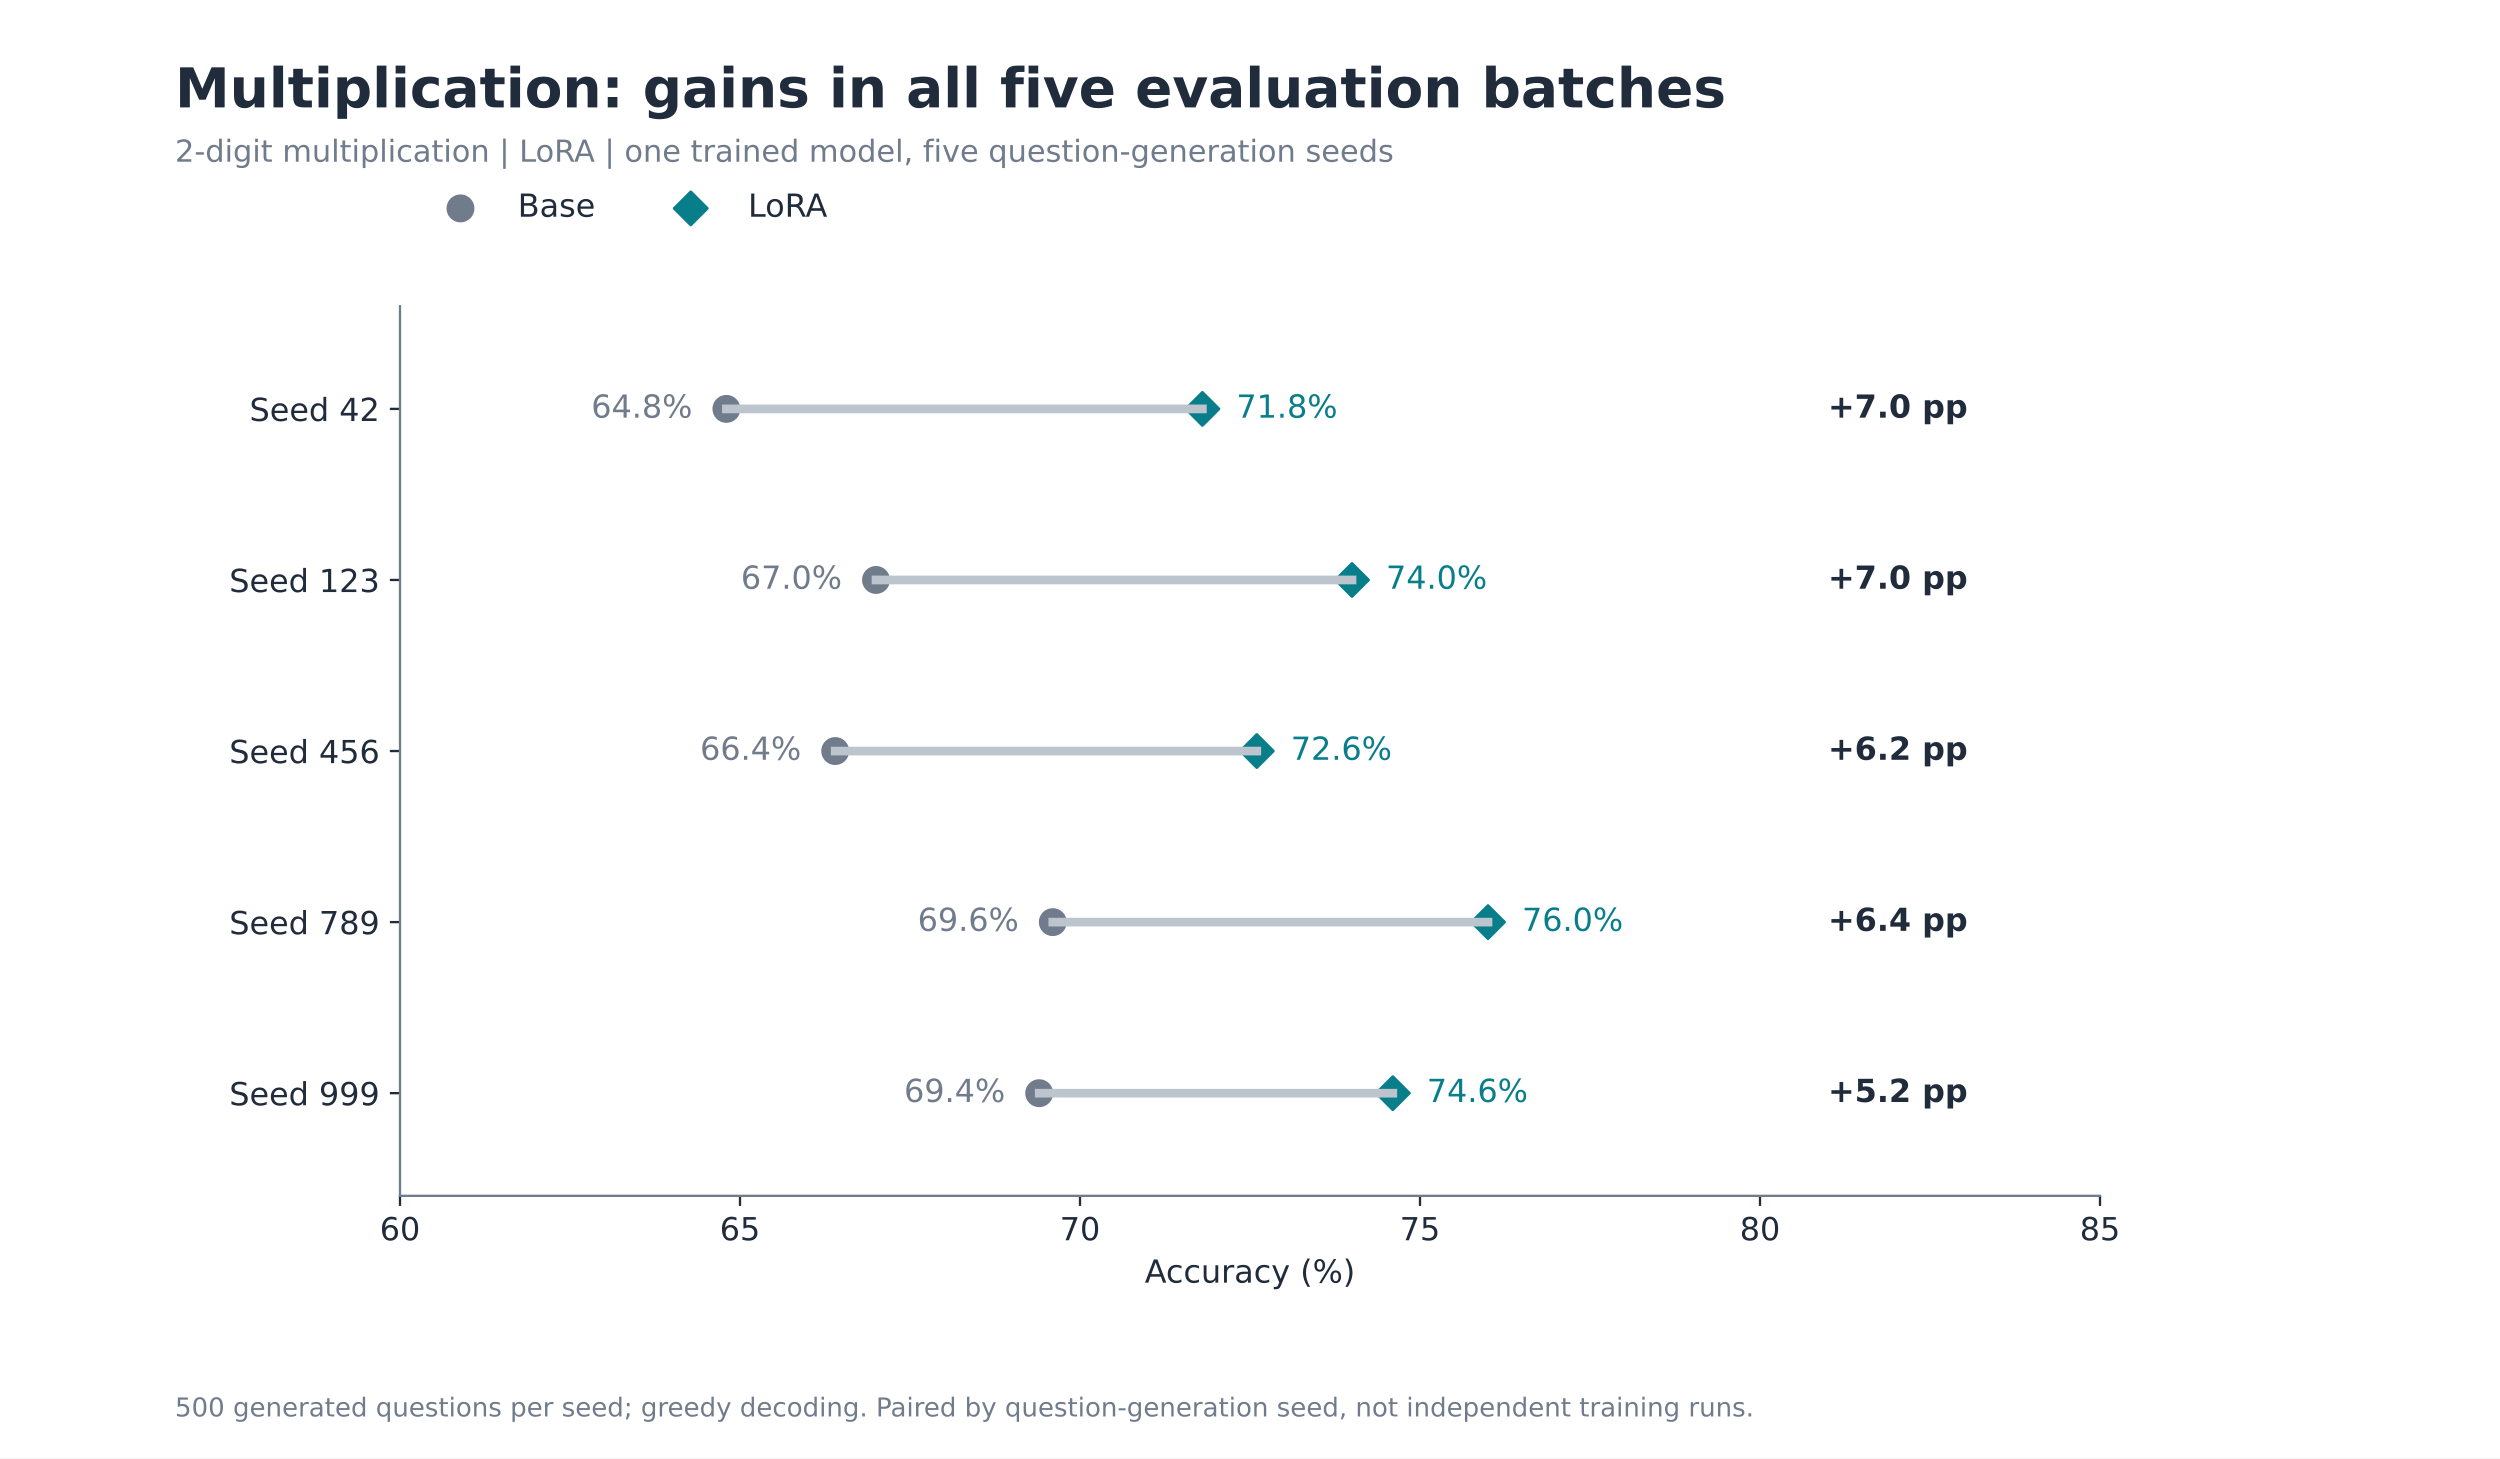
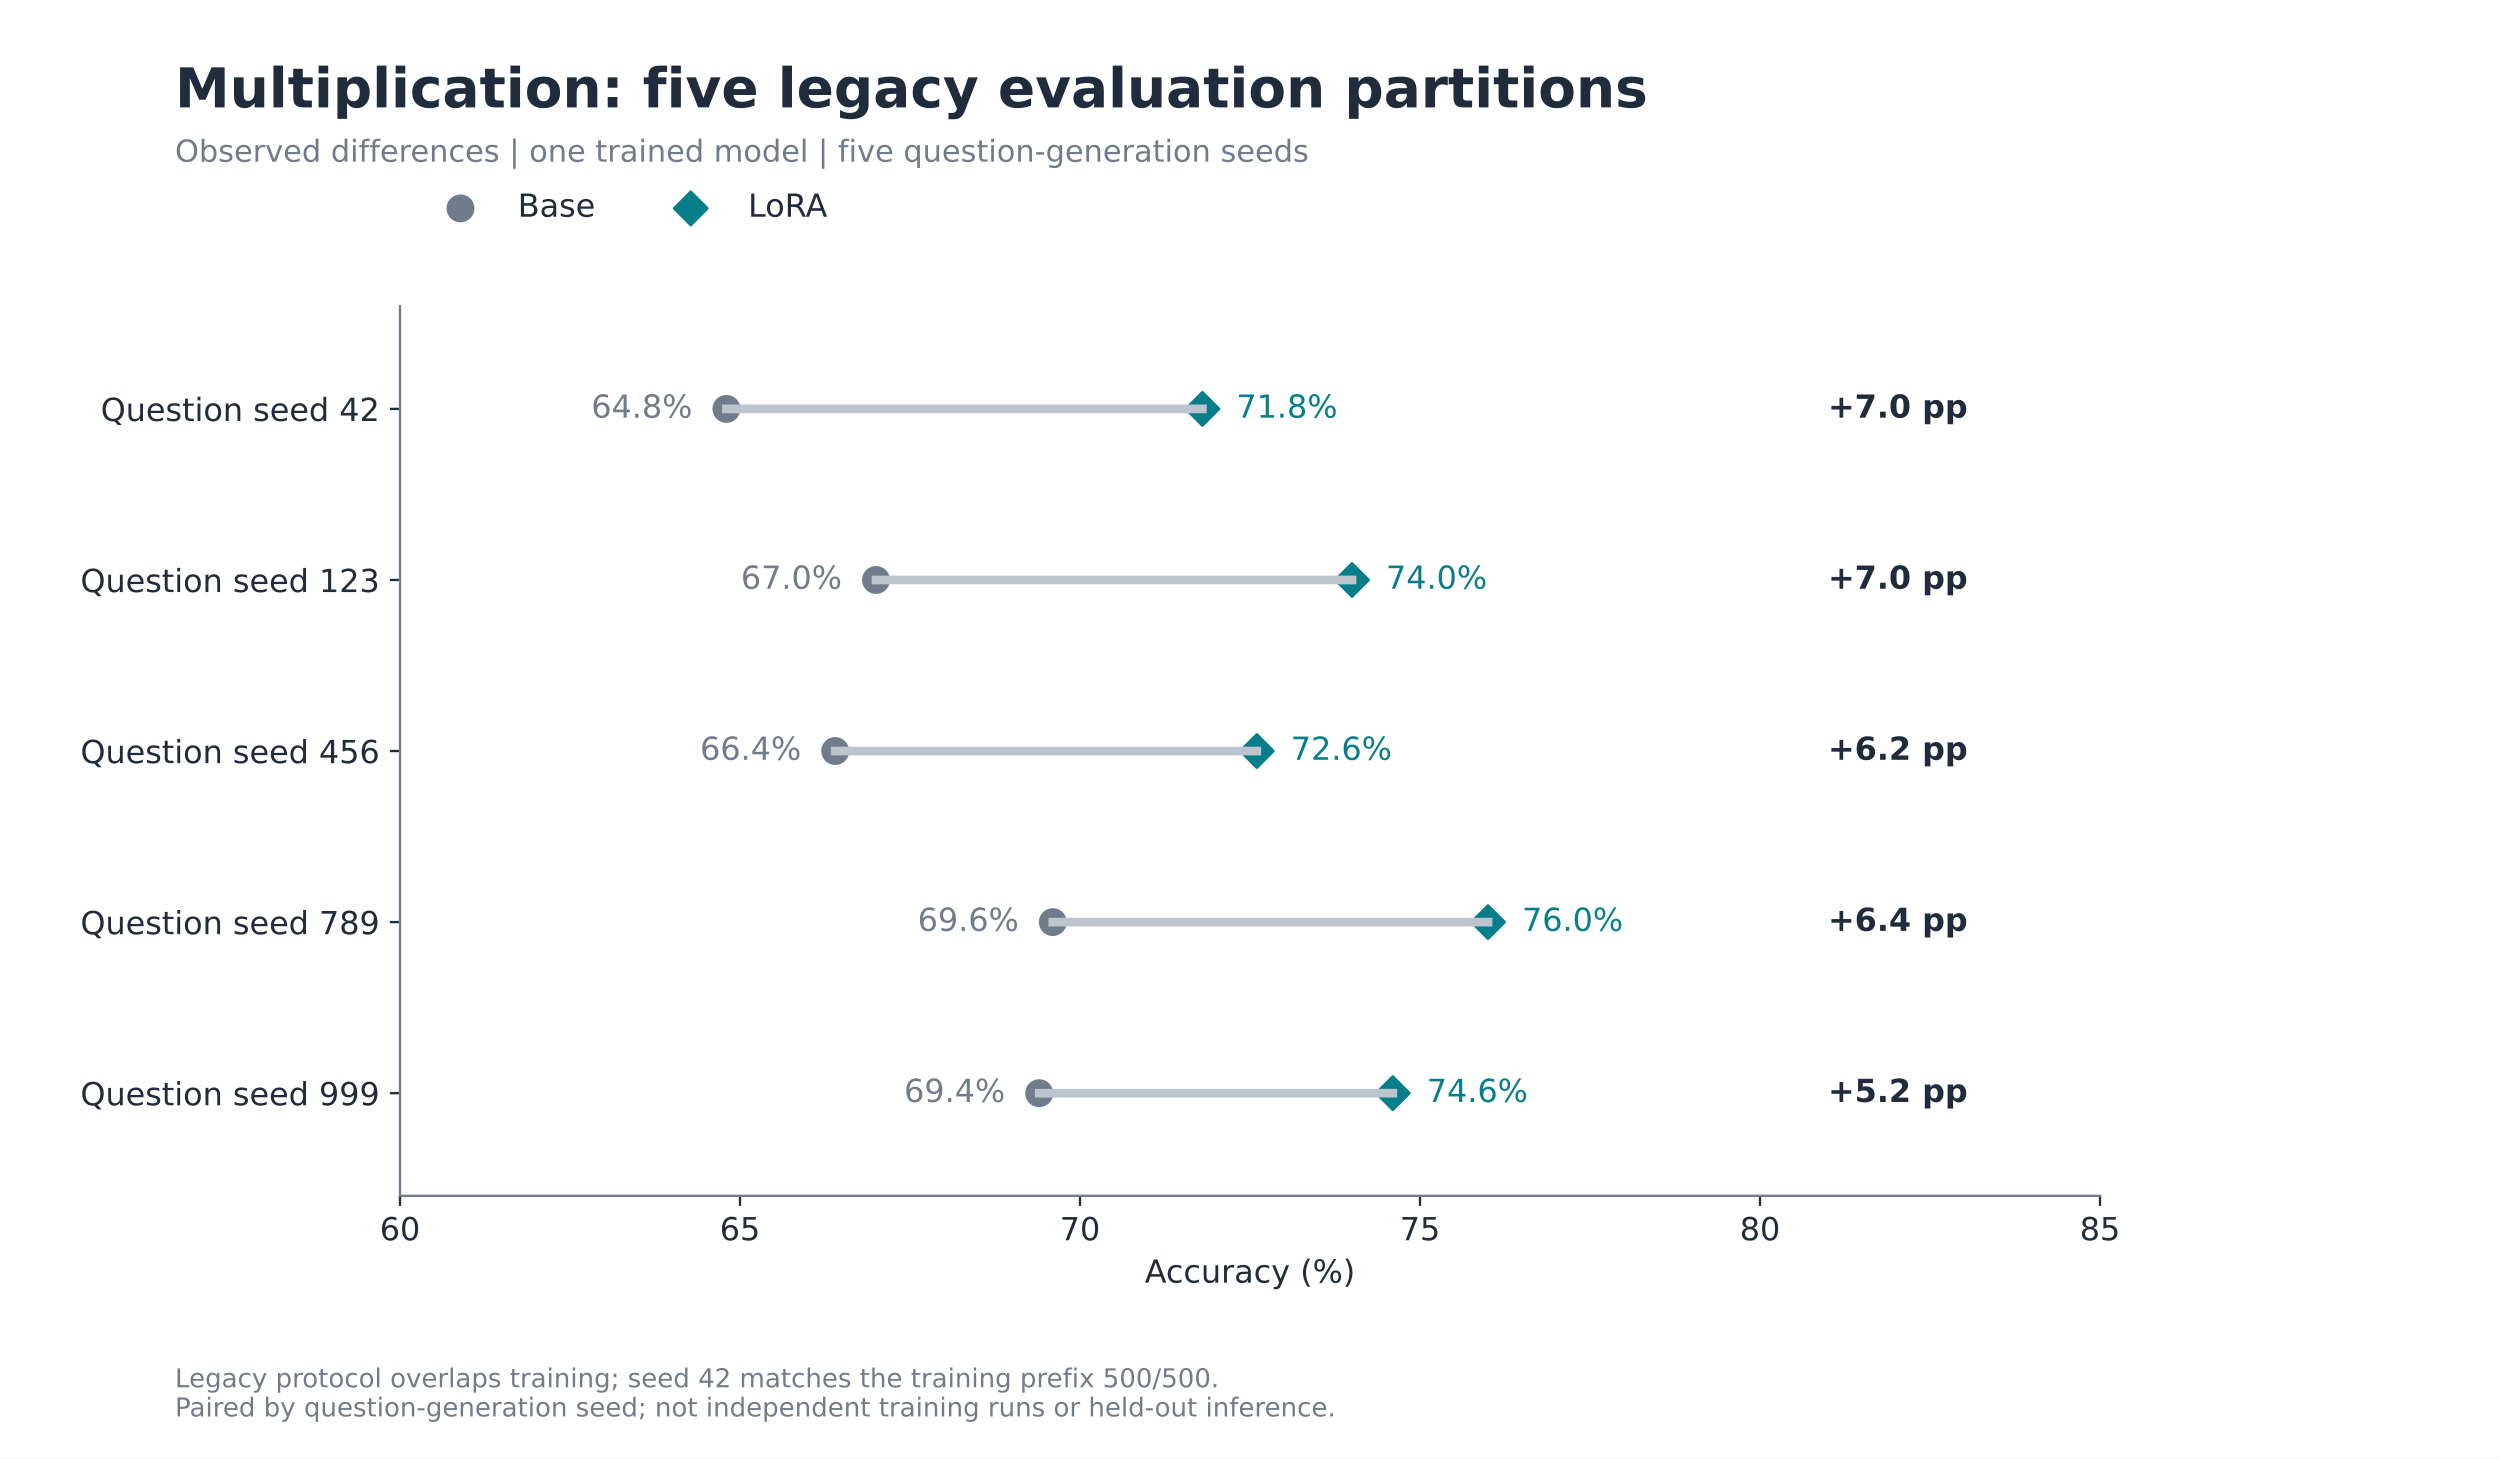
<svg xmlns="http://www.w3.org/2000/svg" xmlns:xlink="http://www.w3.org/1999/xlink" width="864pt" height="504pt" viewBox="0 0 864 504" version="1.1">
  <defs>
    <style type="text/css">*{stroke-linejoin: round; stroke-linecap: butt}</style>
  </defs>
  <g id="figure_1">
    <g id="patch_1">
-       <path d="M 0 504  L 864 504  L 864 0  L 0 0  z " style="fill: #ffffff" />
+       <path d="M 0 504 L 864 504 L 864 0 L 0 0 z " style="fill: #ffffff" />
    </g>
    <g id="axes_1">
      <g id="patch_2">
-         <path d="M 138.24 413.28  L 725.76 413.28  L 725.76 105.84  L 138.24 105.84  z " style="fill: #ffffff" />
+         <path d="M 138.24 413.28 L 725.76 413.28 L 725.76 105.84 L 138.24 105.84 z " style="fill: #ffffff" />
      </g>
      <g id="PathCollection_1">
        <defs>
-           <path id="mc3954929ad" d="M 0 4.33  C 1.148 4.33 2.25 3.874 3.062 3.062  C 3.874 2.25 4.33 1.148 4.33 0  C 4.33 -1.148 3.874 -2.25 3.062 -3.062  C 2.25 -3.874 1.148 -4.33 0 -4.33  C -1.148 -4.33 -2.25 -3.874 -3.062 -3.062  C -3.874 -2.25 -4.33 -1.148 -4.33 0  C -4.33 1.148 -3.874 2.25 -3.062 3.062  C -2.25 3.874 -1.148 4.33 0 4.33  z " style="stroke: #707c8c" />
+           <path id="m7ec34e1d77" d="M 0 4.33 C 1.148 4.33 2.25 3.874 3.062 3.062 C 3.874 2.25 4.33 1.148 4.33 0 C 4.33 -1.148 3.874 -2.25 3.062 -3.062 C 2.25 -3.874 1.148 -4.33 0 -4.33 C -1.148 -4.33 -2.25 -3.874 -3.062 -3.062 C -3.874 -2.25 -4.33 -1.148 -4.33 0 C -4.33 1.148 -3.874 2.25 -3.062 3.062 C -2.25 3.874 -1.148 4.33 0 4.33 z " style="stroke: #707c8c" />
        </defs>
-         <g clip-path="url(#p759ea4c3f1)">
-           <use xlink:href="#mc3954929ad" x="251.044" y="141.314" style="fill: #707c8c; stroke: #707c8c" />
+         <g clip-path="url(#p246b6cba34)">
+           <use xlink:href="#m7ec34e1d77" x="251.044" y="141.314" style="fill: #707c8c; stroke: #707c8c" />
        </g>
      </g>
      <g id="PathCollection_2">
        <defs>
-           <path id="m0e88a90ed3" d="M 0 5.701  L 5.701 0  L 0 -5.701  L -5.701 0  z " style="stroke: #087e8b" />
+           <path id="me9ffd515a6" d="M -0 5.701 L 5.701 0 L 0 -5.701 L -5.701 -0 z " style="stroke: #087e8b" />
        </defs>
-         <g clip-path="url(#p759ea4c3f1)">
-           <use xlink:href="#m0e88a90ed3" x="415.549" y="141.314" style="fill: #087e8b; stroke: #087e8b" />
+         <g clip-path="url(#p246b6cba34)">
+           <use xlink:href="#me9ffd515a6" x="415.549" y="141.314" style="fill: #087e8b; stroke: #087e8b" />
        </g>
      </g>
      <g id="PathCollection_3">
-         <g clip-path="url(#p759ea4c3f1)">
-           <use xlink:href="#mc3954929ad" x="302.746" y="200.437" style="fill: #707c8c; stroke: #707c8c" />
+         <g clip-path="url(#p246b6cba34)">
+           <use xlink:href="#m7ec34e1d77" x="302.746" y="200.437" style="fill: #707c8c; stroke: #707c8c" />
        </g>
      </g>
      <g id="PathCollection_4">
-         <g clip-path="url(#p759ea4c3f1)">
-           <use xlink:href="#m0e88a90ed3" x="467.251" y="200.437" style="fill: #087e8b; stroke: #087e8b" />
+         <g clip-path="url(#p246b6cba34)">
+           <use xlink:href="#me9ffd515a6" x="467.251" y="200.437" style="fill: #087e8b; stroke: #087e8b" />
        </g>
      </g>
      <g id="PathCollection_5">
-         <g clip-path="url(#p759ea4c3f1)">
-           <use xlink:href="#mc3954929ad" x="288.645" y="259.56" style="fill: #707c8c; stroke: #707c8c" />
+         <g clip-path="url(#p246b6cba34)">
+           <use xlink:href="#m7ec34e1d77" x="288.645" y="259.56" style="fill: #707c8c; stroke: #707c8c" />
        </g>
      </g>
      <g id="PathCollection_6">
-         <g clip-path="url(#p759ea4c3f1)">
-           <use xlink:href="#m0e88a90ed3" x="434.35" y="259.56" style="fill: #087e8b; stroke: #087e8b" />
+         <g clip-path="url(#p246b6cba34)">
+           <use xlink:href="#me9ffd515a6" x="434.35" y="259.56" style="fill: #087e8b; stroke: #087e8b" />
        </g>
      </g>
      <g id="PathCollection_7">
-         <g clip-path="url(#p759ea4c3f1)">
-           <use xlink:href="#mc3954929ad" x="363.848" y="318.683" style="fill: #707c8c; stroke: #707c8c" />
+         <g clip-path="url(#p246b6cba34)">
+           <use xlink:href="#m7ec34e1d77" x="363.848" y="318.683" style="fill: #707c8c; stroke: #707c8c" />
        </g>
      </g>
      <g id="PathCollection_8">
-         <g clip-path="url(#p759ea4c3f1)">
-           <use xlink:href="#m0e88a90ed3" x="514.253" y="318.683" style="fill: #087e8b; stroke: #087e8b" />
+         <g clip-path="url(#p246b6cba34)">
+           <use xlink:href="#me9ffd515a6" x="514.253" y="318.683" style="fill: #087e8b; stroke: #087e8b" />
        </g>
      </g>
      <g id="PathCollection_9">
-         <g clip-path="url(#p759ea4c3f1)">
-           <use xlink:href="#mc3954929ad" x="359.148" y="377.806" style="fill: #707c8c; stroke: #707c8c" />
+         <g clip-path="url(#p246b6cba34)">
+           <use xlink:href="#m7ec34e1d77" x="359.148" y="377.806" style="fill: #707c8c; stroke: #707c8c" />
        </g>
      </g>
      <g id="PathCollection_10">
-         <g clip-path="url(#p759ea4c3f1)">
-           <use xlink:href="#m0e88a90ed3" x="481.352" y="377.806" style="fill: #087e8b; stroke: #087e8b" />
+         <g clip-path="url(#p246b6cba34)">
+           <use xlink:href="#me9ffd515a6" x="481.352" y="377.806" style="fill: #087e8b; stroke: #087e8b" />
        </g>
      </g>
      <g id="matplotlib.axis_1">
        <g id="xtick_1">
          <g id="line2d_1">
            <defs>
-               <path id="m86d0cf8229" d="M 0 0  L 0 3.5  " style="stroke: #202c3c; stroke-width: 0.8" />
+               <path id="m7746b98e25" d="M 0 0 L 0 3.5 " style="stroke: #202c3c; stroke-width: 0.8" />
            </defs>
            <g>
-               <use xlink:href="#m86d0cf8229" x="138.24" y="413.28" style="fill: #202c3c; stroke: #202c3c; stroke-width: 0.8" />
+               <use xlink:href="#m7746b98e25" x="138.24" y="413.28" style="fill: #202c3c; stroke: #202c3c; stroke-width: 0.8" />
            </g>
          </g>
          <g id="text_1">
            <text style="font-size: 11px; font-family: 'DejaVu Sans'; text-anchor: middle; fill: #202c3c" x="138.24" y="428.638" transform="rotate(-0 138.24 428.6383)">60</text>
          </g>
        </g>
        <g id="xtick_2">
          <g id="line2d_2">
            <g>
-               <use xlink:href="#m86d0cf8229" x="255.744" y="413.28" style="fill: #202c3c; stroke: #202c3c; stroke-width: 0.8" />
+               <use xlink:href="#m7746b98e25" x="255.744" y="413.28" style="fill: #202c3c; stroke: #202c3c; stroke-width: 0.8" />
            </g>
          </g>
          <g id="text_2">
            <text style="font-size: 11px; font-family: 'DejaVu Sans'; text-anchor: middle; fill: #202c3c" x="255.744" y="428.638" transform="rotate(-0 255.744 428.6383)">65</text>
          </g>
        </g>
        <g id="xtick_3">
          <g id="line2d_3">
            <g>
-               <use xlink:href="#m86d0cf8229" x="373.248" y="413.28" style="fill: #202c3c; stroke: #202c3c; stroke-width: 0.8" />
+               <use xlink:href="#m7746b98e25" x="373.248" y="413.28" style="fill: #202c3c; stroke: #202c3c; stroke-width: 0.8" />
            </g>
          </g>
          <g id="text_3">
            <text style="font-size: 11px; font-family: 'DejaVu Sans'; text-anchor: middle; fill: #202c3c" x="373.248" y="428.638" transform="rotate(-0 373.248 428.6383)">70</text>
          </g>
        </g>
        <g id="xtick_4">
          <g id="line2d_4">
            <g>
-               <use xlink:href="#m86d0cf8229" x="490.752" y="413.28" style="fill: #202c3c; stroke: #202c3c; stroke-width: 0.8" />
+               <use xlink:href="#m7746b98e25" x="490.752" y="413.28" style="fill: #202c3c; stroke: #202c3c; stroke-width: 0.8" />
            </g>
          </g>
          <g id="text_4">
            <text style="font-size: 11px; font-family: 'DejaVu Sans'; text-anchor: middle; fill: #202c3c" x="490.752" y="428.638" transform="rotate(-0 490.752 428.6383)">75</text>
          </g>
        </g>
        <g id="xtick_5">
          <g id="line2d_5">
            <g>
-               <use xlink:href="#m86d0cf8229" x="608.256" y="413.28" style="fill: #202c3c; stroke: #202c3c; stroke-width: 0.8" />
+               <use xlink:href="#m7746b98e25" x="608.256" y="413.28" style="fill: #202c3c; stroke: #202c3c; stroke-width: 0.8" />
            </g>
          </g>
          <g id="text_5">
            <text style="font-size: 11px; font-family: 'DejaVu Sans'; text-anchor: middle; fill: #202c3c" x="608.256" y="428.638" transform="rotate(-0 608.256 428.6383)">80</text>
          </g>
        </g>
        <g id="xtick_6">
          <g id="line2d_6">
            <g>
-               <use xlink:href="#m86d0cf8229" x="725.76" y="413.28" style="fill: #202c3c; stroke: #202c3c; stroke-width: 0.8" />
+               <use xlink:href="#m7746b98e25" x="725.76" y="413.28" style="fill: #202c3c; stroke: #202c3c; stroke-width: 0.8" />
            </g>
          </g>
          <g id="text_6">
            <text style="font-size: 11px; font-family: 'DejaVu Sans'; text-anchor: middle; fill: #202c3c" x="725.76" y="428.638" transform="rotate(-0 725.76 428.6383)">85</text>
          </g>
        </g>
        <g id="text_7">
          <text style="font-size: 11px; font-family: 'DejaVu Sans'; text-anchor: middle; fill: #202c3c" x="432" y="443.284" transform="rotate(-0 432 443.2842)">Accuracy (%)</text>
        </g>
      </g>
      <g id="matplotlib.axis_2">
        <g id="ytick_1">
          <g id="line2d_7">
            <defs>
-               <path id="m3644797036" d="M 0 0  L -3.5 0  " style="stroke: #202c3c; stroke-width: 0.8" />
+               <path id="mf2d8ddf423" d="M 0 0 L -3.5 0 " style="stroke: #202c3c; stroke-width: 0.8" />
            </defs>
            <g>
-               <use xlink:href="#m3644797036" x="138.24" y="141.314" style="fill: #202c3c; stroke: #202c3c; stroke-width: 0.8" />
+               <use xlink:href="#mf2d8ddf423" x="138.24" y="141.314" style="fill: #202c3c; stroke: #202c3c; stroke-width: 0.8" />
            </g>
          </g>
          <g id="text_8">
-             <text style="font-size: 11px; font-family: 'DejaVu Sans'; text-anchor: end; fill: #202c3c" x="131.24" y="145.493" transform="rotate(-0 131.24 145.493)">Seed 42</text>
+             <text style="font-size: 11px; font-family: 'DejaVu Sans'; text-anchor: end; fill: #202c3c" x="131.24" y="145.493" transform="rotate(-0 131.24 145.493)">Question seed 42</text>
          </g>
        </g>
        <g id="ytick_2">
          <g id="line2d_8">
            <g>
-               <use xlink:href="#m3644797036" x="138.24" y="200.437" style="fill: #202c3c; stroke: #202c3c; stroke-width: 0.8" />
+               <use xlink:href="#mf2d8ddf423" x="138.24" y="200.437" style="fill: #202c3c; stroke: #202c3c; stroke-width: 0.8" />
            </g>
          </g>
          <g id="text_9">
-             <text style="font-size: 11px; font-family: 'DejaVu Sans'; text-anchor: end; fill: #202c3c" x="131.24" y="204.616" transform="rotate(-0 131.24 204.6161)">Seed 123</text>
+             <text style="font-size: 11px; font-family: 'DejaVu Sans'; text-anchor: end; fill: #202c3c" x="131.24" y="204.616" transform="rotate(-0 131.24 204.6161)">Question seed 123</text>
          </g>
        </g>
        <g id="ytick_3">
          <g id="line2d_9">
            <g>
-               <use xlink:href="#m3644797036" x="138.24" y="259.56" style="fill: #202c3c; stroke: #202c3c; stroke-width: 0.8" />
+               <use xlink:href="#mf2d8ddf423" x="138.24" y="259.56" style="fill: #202c3c; stroke: #202c3c; stroke-width: 0.8" />
            </g>
          </g>
          <g id="text_10">
-             <text style="font-size: 11px; font-family: 'DejaVu Sans'; text-anchor: end; fill: #202c3c" x="131.24" y="263.739" transform="rotate(-0 131.24 263.7391)">Seed 456</text>
+             <text style="font-size: 11px; font-family: 'DejaVu Sans'; text-anchor: end; fill: #202c3c" x="131.24" y="263.739" transform="rotate(-0 131.24 263.7391)">Question seed 456</text>
          </g>
        </g>
        <g id="ytick_4">
          <g id="line2d_10">
            <g>
-               <use xlink:href="#m3644797036" x="138.24" y="318.683" style="fill: #202c3c; stroke: #202c3c; stroke-width: 0.8" />
+               <use xlink:href="#mf2d8ddf423" x="138.24" y="318.683" style="fill: #202c3c; stroke: #202c3c; stroke-width: 0.8" />
            </g>
          </g>
          <g id="text_11">
-             <text style="font-size: 11px; font-family: 'DejaVu Sans'; text-anchor: end; fill: #202c3c" x="131.24" y="322.862" transform="rotate(-0 131.24 322.8622)">Seed 789</text>
+             <text style="font-size: 11px; font-family: 'DejaVu Sans'; text-anchor: end; fill: #202c3c" x="131.24" y="322.862" transform="rotate(-0 131.24 322.8622)">Question seed 789</text>
          </g>
        </g>
        <g id="ytick_5">
          <g id="line2d_11">
            <g>
-               <use xlink:href="#m3644797036" x="138.24" y="377.806" style="fill: #202c3c; stroke: #202c3c; stroke-width: 0.8" />
+               <use xlink:href="#mf2d8ddf423" x="138.24" y="377.806" style="fill: #202c3c; stroke: #202c3c; stroke-width: 0.8" />
            </g>
          </g>
          <g id="text_12">
-             <text style="font-size: 11px; font-family: 'DejaVu Sans'; text-anchor: end; fill: #202c3c" x="131.24" y="381.985" transform="rotate(-0 131.24 381.9853)">Seed 999</text>
+             <text style="font-size: 11px; font-family: 'DejaVu Sans'; text-anchor: end; fill: #202c3c" x="131.24" y="381.985" transform="rotate(-0 131.24 381.9853)">Question seed 999</text>
          </g>
        </g>
      </g>
      <g id="line2d_12">
-         <path d="M 251.044 141.314  L 415.549 141.314  " clip-path="url(#p759ea4c3f1)" style="fill: none; stroke: #bcc5ce; stroke-width: 3; stroke-linecap: square" />
+         <path d="M 251.044 141.314 L 415.549 141.314 " clip-path="url(#p246b6cba34)" style="fill: none; stroke: #bcc5ce; stroke-width: 3; stroke-linecap: square" />
      </g>
      <g id="line2d_13">
-         <path d="M 302.746 200.437  L 467.251 200.437  " clip-path="url(#p759ea4c3f1)" style="fill: none; stroke: #bcc5ce; stroke-width: 3; stroke-linecap: square" />
+         <path d="M 302.746 200.437 L 467.251 200.437 " clip-path="url(#p246b6cba34)" style="fill: none; stroke: #bcc5ce; stroke-width: 3; stroke-linecap: square" />
      </g>
      <g id="line2d_14">
-         <path d="M 288.645 259.56  L 434.35 259.56  " clip-path="url(#p759ea4c3f1)" style="fill: none; stroke: #bcc5ce; stroke-width: 3; stroke-linecap: square" />
+         <path d="M 288.645 259.56 L 434.35 259.56 " clip-path="url(#p246b6cba34)" style="fill: none; stroke: #bcc5ce; stroke-width: 3; stroke-linecap: square" />
      </g>
      <g id="line2d_15">
-         <path d="M 363.848 318.683  L 514.253 318.683  " clip-path="url(#p759ea4c3f1)" style="fill: none; stroke: #bcc5ce; stroke-width: 3; stroke-linecap: square" />
+         <path d="M 363.848 318.683 L 514.253 318.683 " clip-path="url(#p246b6cba34)" style="fill: none; stroke: #bcc5ce; stroke-width: 3; stroke-linecap: square" />
      </g>
      <g id="line2d_16">
-         <path d="M 359.148 377.806  L 481.352 377.806  " clip-path="url(#p759ea4c3f1)" style="fill: none; stroke: #bcc5ce; stroke-width: 3; stroke-linecap: square" />
+         <path d="M 359.148 377.806 L 481.352 377.806 " clip-path="url(#p246b6cba34)" style="fill: none; stroke: #bcc5ce; stroke-width: 3; stroke-linecap: square" />
      </g>
      <g id="patch_3">
-         <path d="M 138.24 413.28  L 138.24 105.84  " style="fill: none; stroke: #707c8c; stroke-width: 0.8; stroke-linejoin: miter; stroke-linecap: square" />
+         <path d="M 138.24 413.28 L 138.24 105.84 " style="fill: none; stroke: #707c8c; stroke-width: 0.8; stroke-linejoin: miter; stroke-linecap: square" />
      </g>
      <g id="patch_4">
-         <path d="M 138.24 413.28  L 725.76 413.28  " style="fill: none; stroke: #707c8c; stroke-width: 0.8; stroke-linejoin: miter; stroke-linecap: square" />
+         <path d="M 138.24 413.28 L 725.76 413.28 " style="fill: none; stroke: #707c8c; stroke-width: 0.8; stroke-linejoin: miter; stroke-linecap: square" />
      </g>
      <g id="text_13">
        <text style="font-size: 11px; font-family: 'DejaVu Sans'; text-anchor: end; fill: #707c8c" x="239.293" y="144.349" transform="rotate(-0 239.2934 144.3492)">64.8%</text>
      </g>
      <g id="text_14">
        <text style="font-size: 11px; font-family: 'DejaVu Sans'; text-anchor: start; fill: #087e8b" x="427.3" y="144.349" transform="rotate(-0 427.2998 144.3492)">71.8%</text>
      </g>
      <g id="text_15">
        <text style="font-weight: 700; font-size: 11px; font-family: 'DejaVu Sans'; text-anchor: start; fill: #202c3c" x="631.757" y="144.349" transform="rotate(-0 631.7568 144.3492)">+7.0 pp</text>
      </g>
      <g id="text_16">
        <text style="font-size: 11px; font-family: 'DejaVu Sans'; text-anchor: end; fill: #707c8c" x="290.995" y="203.472" transform="rotate(-0 290.9952 203.4722)">67.0%</text>
      </g>
      <g id="text_17">
        <text style="font-size: 11px; font-family: 'DejaVu Sans'; text-anchor: start; fill: #087e8b" x="479.002" y="203.472" transform="rotate(-0 479.0016 203.4722)">74.0%</text>
      </g>
      <g id="text_18">
        <text style="font-weight: 700; font-size: 11px; font-family: 'DejaVu Sans'; text-anchor: start; fill: #202c3c" x="631.757" y="203.472" transform="rotate(-0 631.7568 203.4722)">+7.0 pp</text>
      </g>
      <g id="text_19">
        <text style="font-size: 11px; font-family: 'DejaVu Sans'; text-anchor: end; fill: #707c8c" x="276.895" y="262.595" transform="rotate(-0 276.8947 262.5953)">66.4%</text>
      </g>
      <g id="text_20">
        <text style="font-size: 11px; font-family: 'DejaVu Sans'; text-anchor: start; fill: #087e8b" x="446.1" y="262.595" transform="rotate(-0 446.1005 262.5953)">72.6%</text>
      </g>
      <g id="text_21">
        <text style="font-weight: 700; font-size: 11px; font-family: 'DejaVu Sans'; text-anchor: start; fill: #202c3c" x="631.757" y="262.595" transform="rotate(-0 631.7568 262.5953)">+6.2 pp</text>
      </g>
      <g id="text_22">
        <text style="font-size: 11px; font-family: 'DejaVu Sans'; text-anchor: end; fill: #707c8c" x="352.097" y="321.718" transform="rotate(-0 352.0973 321.7184)">69.6%</text>
      </g>
      <g id="text_23">
        <text style="font-size: 11px; font-family: 'DejaVu Sans'; text-anchor: start; fill: #087e8b" x="526.003" y="321.718" transform="rotate(-0 526.0032 321.7184)">76.0%</text>
      </g>
      <g id="text_24">
        <text style="font-weight: 700; font-size: 11px; font-family: 'DejaVu Sans'; text-anchor: start; fill: #202c3c" x="631.757" y="321.718" transform="rotate(-0 631.7568 321.7184)">+6.4 pp</text>
      </g>
      <g id="text_25">
        <text style="font-size: 11px; font-family: 'DejaVu Sans'; text-anchor: end; fill: #707c8c" x="347.397" y="380.841" transform="rotate(-0 347.3971 380.8415)">69.4%</text>
      </g>
      <g id="text_26">
        <text style="font-size: 11px; font-family: 'DejaVu Sans'; text-anchor: start; fill: #087e8b" x="493.102" y="380.841" transform="rotate(-0 493.1021 380.8415)">74.6%</text>
      </g>
      <g id="text_27">
        <text style="font-weight: 700; font-size: 11px; font-family: 'DejaVu Sans'; text-anchor: start; fill: #202c3c" x="631.757" y="380.841" transform="rotate(-0 631.7568 380.8415)">+5.2 pp</text>
      </g>
      <g id="legend_1">
        <g id="PathCollection_11">
          <g>
-             <use xlink:href="#mc3954929ad" x="159.14" y="72.02" style="fill: #707c8c; stroke: #707c8c" />
+             <use xlink:href="#m7ec34e1d77" x="159.14" y="72.02" style="fill: #707c8c; stroke: #707c8c" />
          </g>
        </g>
        <g id="text_28">
          <text style="font-size: 11px; font-family: 'DejaVu Sans'; text-anchor: start; fill: #202c3c" x="178.94" y="74.908" transform="rotate(-0 178.94 74.90788)">Base</text>
        </g>
        <g id="PathCollection_12">
          <g>
-             <use xlink:href="#m0e88a90ed3" x="238.727" y="72.02" style="fill: #087e8b; stroke: #087e8b" />
+             <use xlink:href="#me9ffd515a6" x="238.727" y="72.02" style="fill: #087e8b; stroke: #087e8b" />
          </g>
        </g>
        <g id="text_29">
          <text style="font-size: 11px; font-family: 'DejaVu Sans'; text-anchor: start; fill: #202c3c" x="258.527" y="74.908" transform="rotate(-0 258.5267 74.90788)">LoRA</text>
        </g>
      </g>
    </g>
    <g id="text_30">
-       <text style="font-weight: 700; font-size: 19px; font-family: 'DejaVu Sans'; text-anchor: start; fill: #202c3c" x="60.48" y="37.117" transform="rotate(-0 60.48 37.11703)">Multiplication: gains in all five evaluation batches</text>
+       <text style="font-weight: 700; font-size: 19px; font-family: 'DejaVu Sans'; text-anchor: start; fill: #202c3c" x="60.48" y="37.117" transform="rotate(-0 60.48 37.11703)">Multiplication: five legacy evaluation partitions</text>
    </g>
    <g id="text_31">
-       <text style="font-size: 10.5px; font-family: 'DejaVu Sans'; text-anchor: start; fill: #707c8c" x="60.48" y="55.904" transform="rotate(-0 60.48 55.9043)">2-digit multiplication | LoRA | one trained model, five question-generation seeds</text>
+       <text style="font-size: 10.5px; font-family: 'DejaVu Sans'; text-anchor: start; fill: #707c8c" x="60.48" y="55.904" transform="rotate(-0 60.48 55.9043)">Observed differences | one trained model | five question-generation seeds</text>
    </g>
    <g id="text_32">
-       <text style="font-size: 9px; font-family: 'DejaVu Sans'; text-anchor: start; fill: #707c8c" x="60.48" y="489.528" transform="rotate(-0 60.48 489.5283)">500 generated questions per seed; greedy decoding. Paired by question-generation seed, not independent training runs.</text>
+       <text style="font-size: 9px; font-family: 'DejaVu Sans'; fill: #707c8c" transform="translate(60.48 479.4502)">Legacy protocol overlaps training; seed 42 matches the training prefix 500/500.</text>
+       <text style="font-size: 9px; font-family: 'DejaVu Sans'; fill: #707c8c" transform="translate(60.48 489.5283)">Paired by question-generation seed; not independent training runs or held-out inference.</text>
    </g>
  </g>
  <defs>
-     <clipPath id="p759ea4c3f1">
+     <clipPath id="p246b6cba34">
      <rect x="138.24" y="105.84" width="587.52" height="307.44" />
    </clipPath>
  </defs>
</svg>
